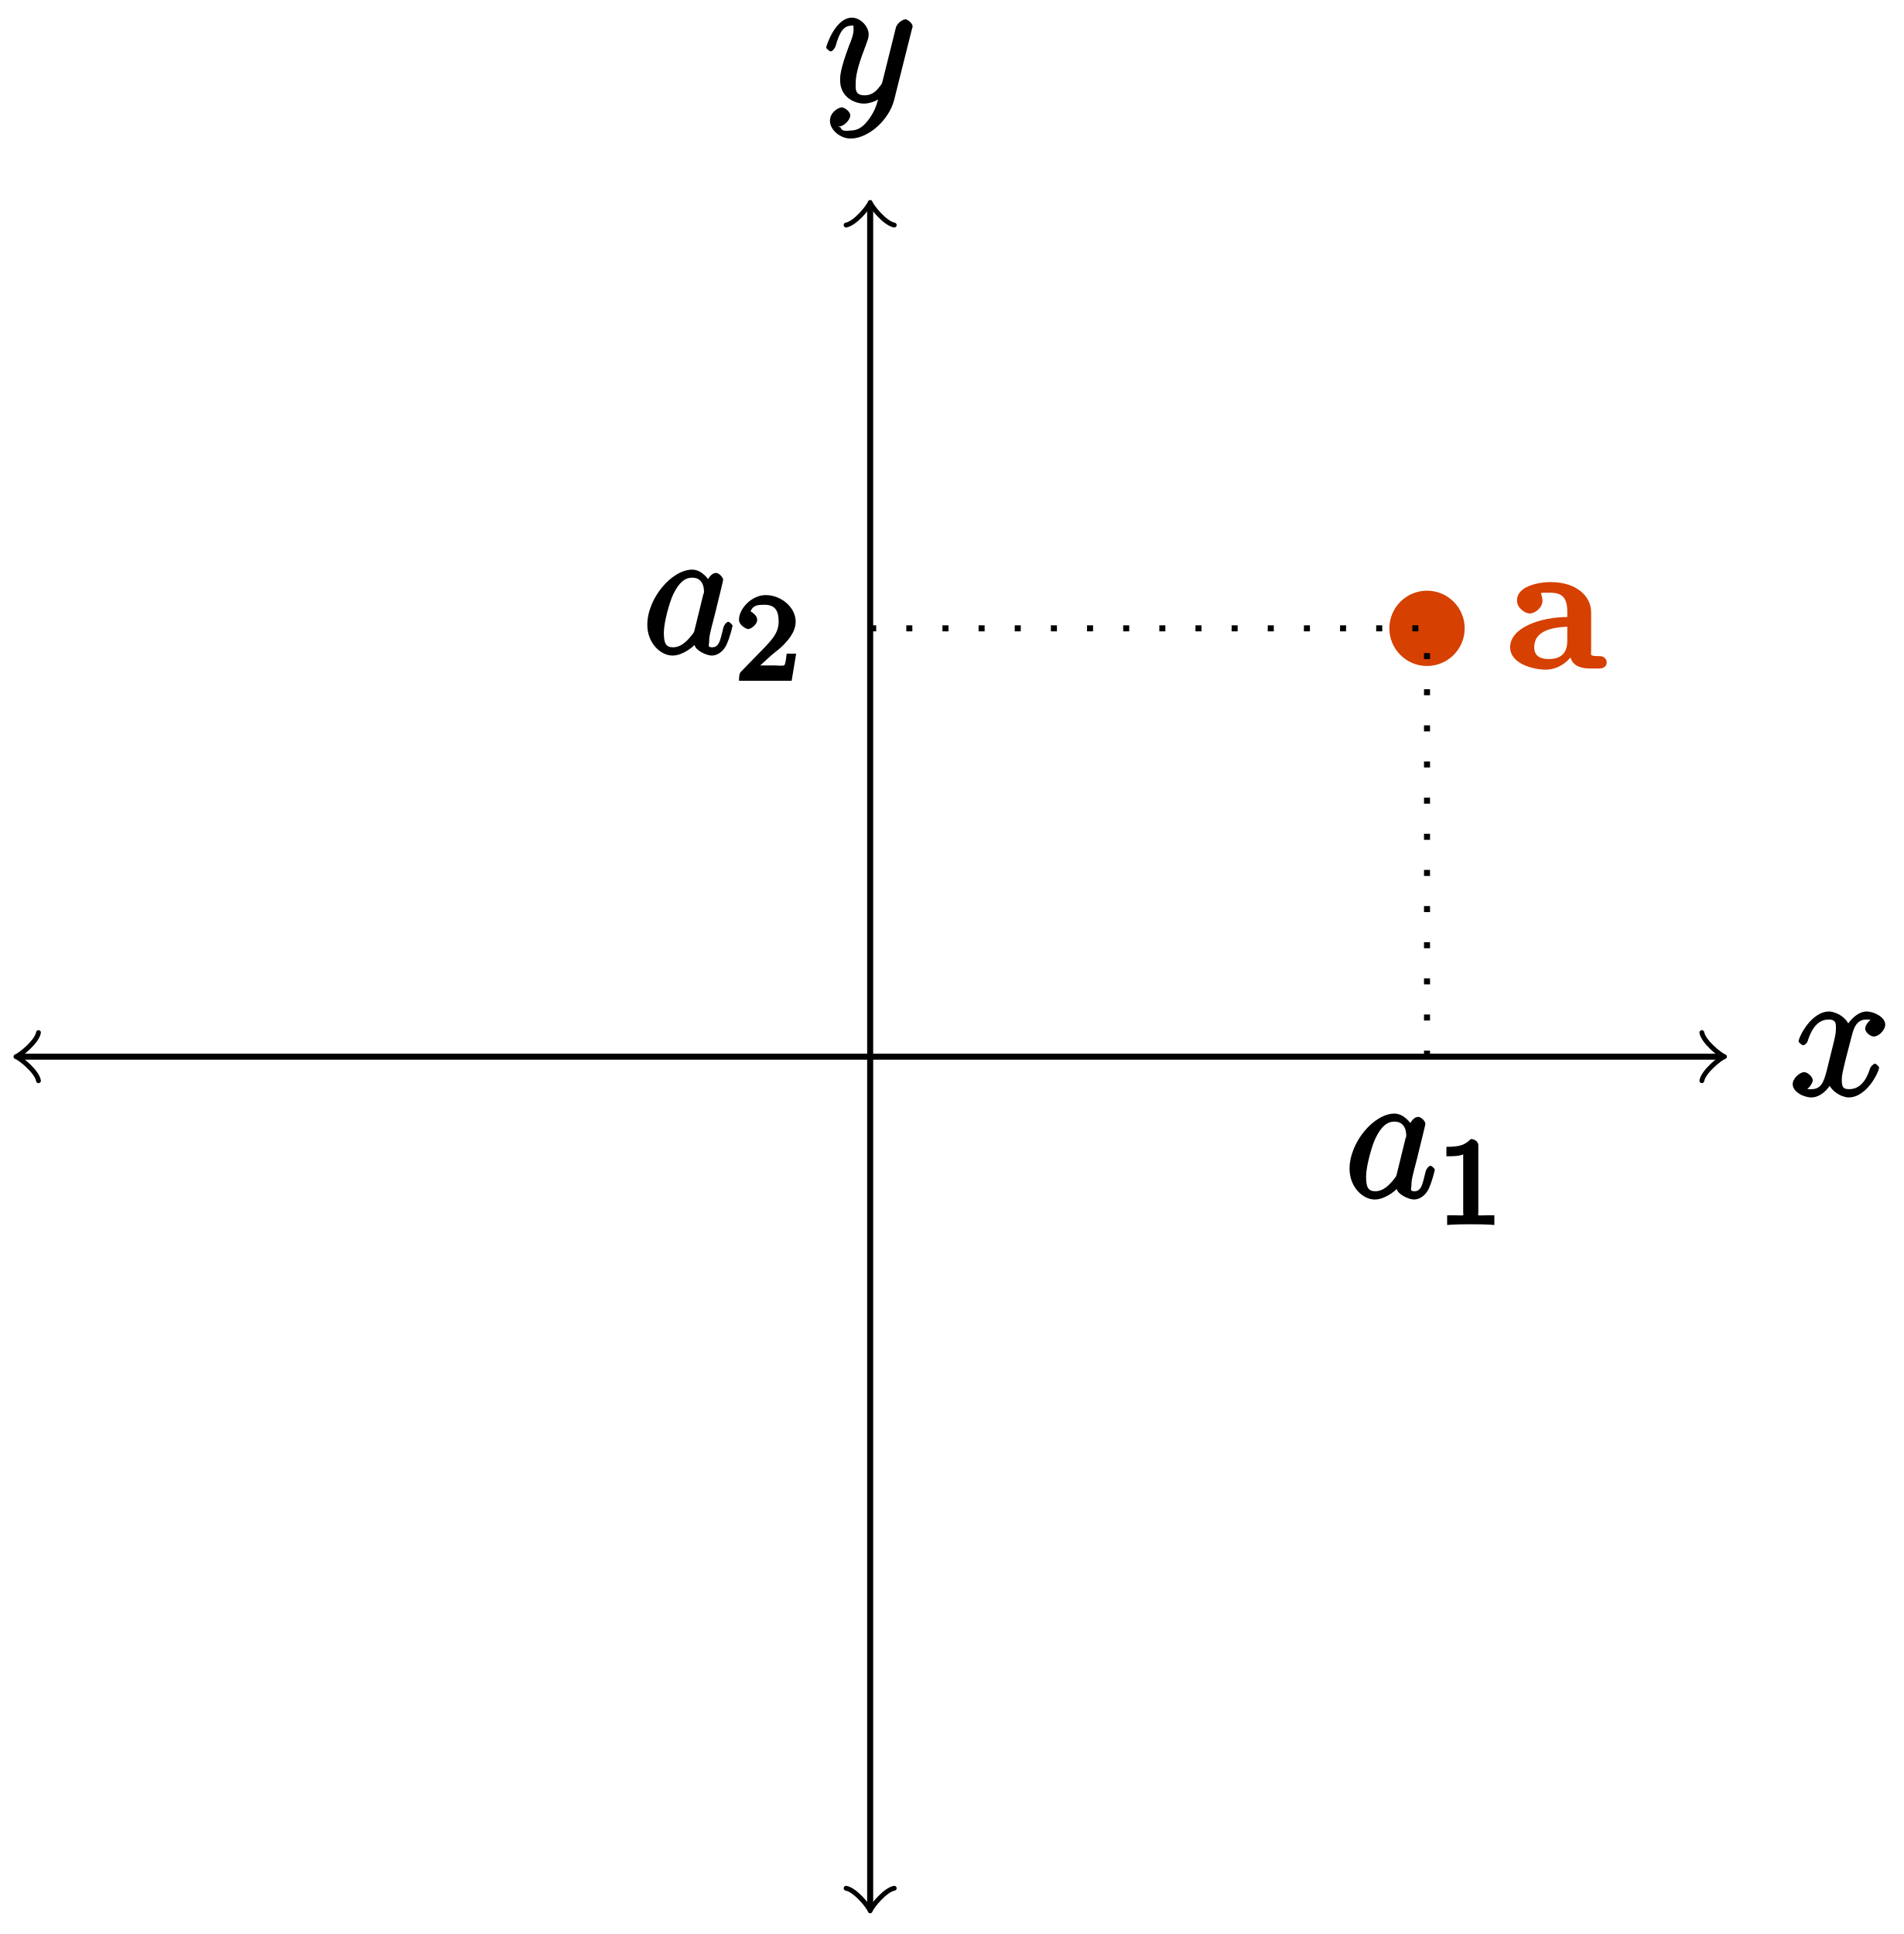
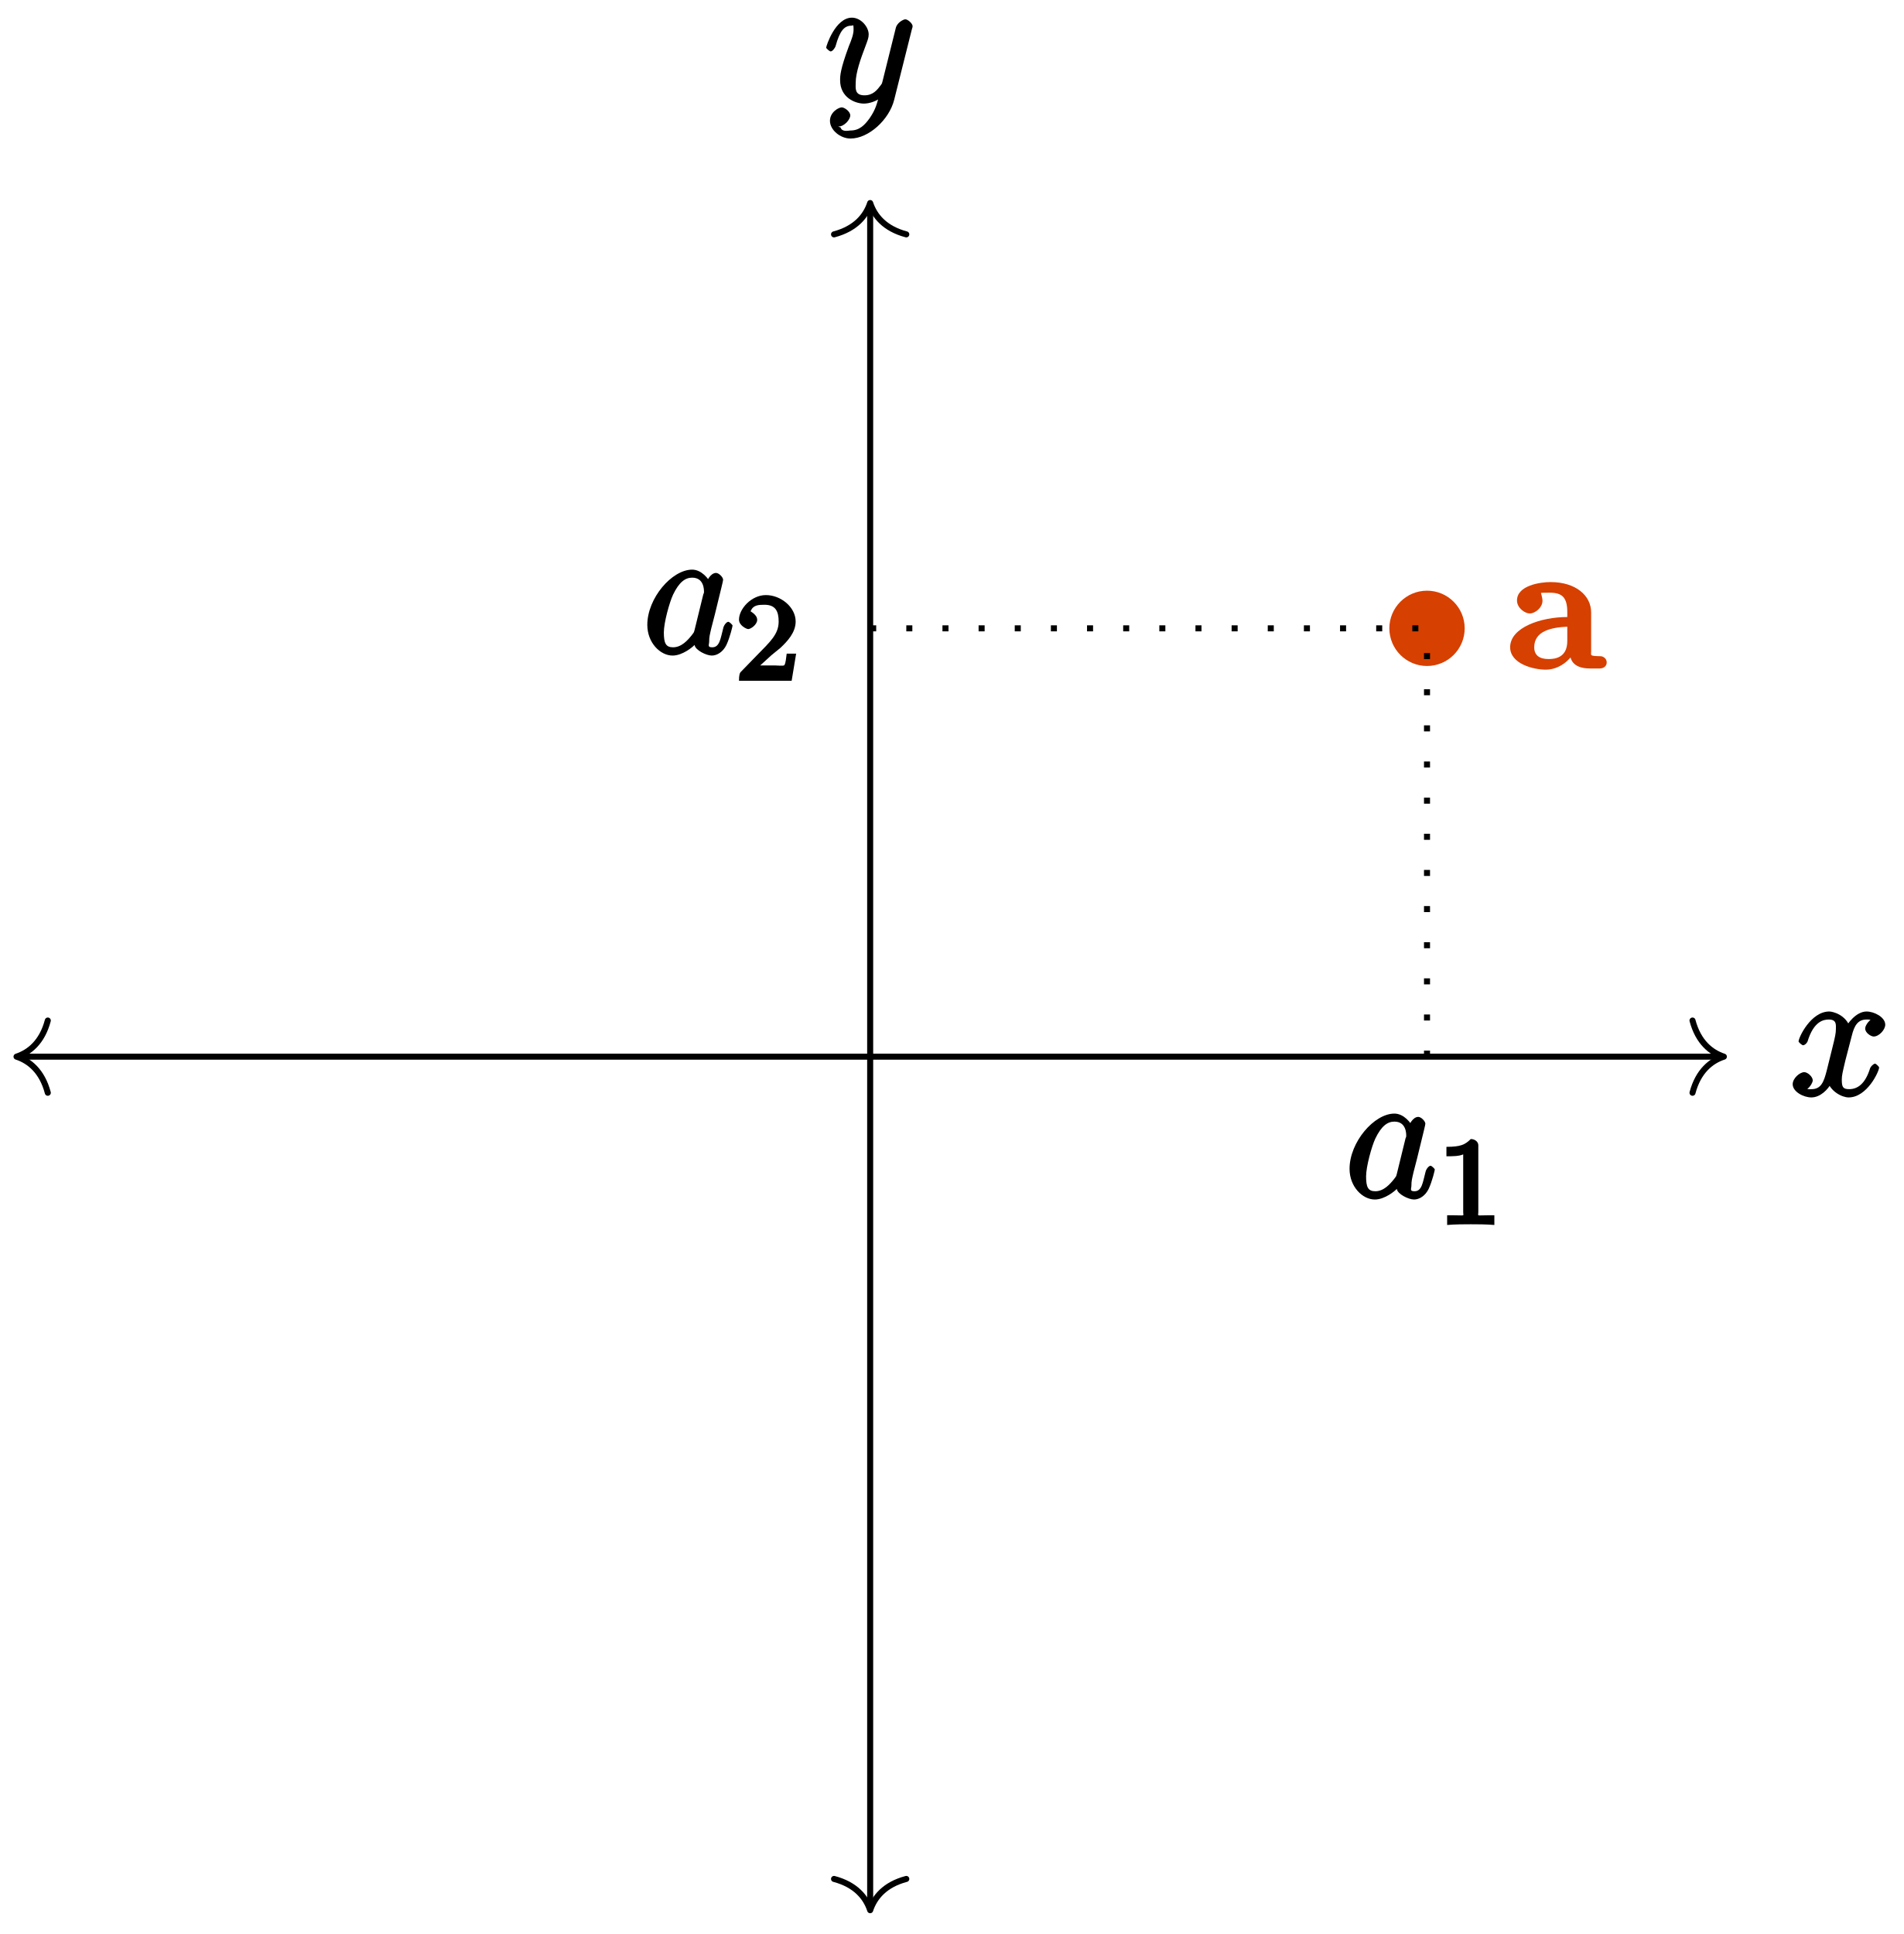
<svg xmlns="http://www.w3.org/2000/svg" xmlns:xlink="http://www.w3.org/1999/xlink" width="126pt" height="128pt" viewBox="0 0 126 128" version="1.1">
  <defs>
    <g>
      <symbol overflow="visible" id="glyph0-0">
        <path style="stroke:none;" d="" />
      </symbol>
      <symbol overflow="visible" id="glyph0-1">
        <path style="stroke:none;" d="M 5.672 -5.172 C 5.281 -5.109 4.969 -4.656 4.969 -4.438 C 4.969 -4.141 5.359 -3.906 5.531 -3.906 C 5.891 -3.906 6.297 -4.359 6.297 -4.688 C 6.297 -5.188 5.562 -5.562 5.062 -5.562 C 4.344 -5.562 3.766 -4.703 3.656 -4.469 L 3.984 -4.469 C 3.703 -5.359 2.812 -5.562 2.594 -5.562 C 1.375 -5.562 0.562 -3.844 0.562 -3.578 C 0.562 -3.531 0.781 -3.328 0.859 -3.328 C 0.953 -3.328 1.094 -3.438 1.156 -3.578 C 1.562 -4.922 2.219 -5.031 2.562 -5.031 C 3.094 -5.031 3.031 -4.672 3.031 -4.391 C 3.031 -4.125 2.969 -3.844 2.828 -3.281 L 2.422 -1.641 C 2.234 -0.922 2.062 -0.422 1.422 -0.422 C 1.359 -0.422 1.172 -0.375 0.922 -0.531 L 0.812 -0.281 C 1.25 -0.359 1.5 -0.859 1.5 -1 C 1.5 -1.25 1.156 -1.547 0.938 -1.547 C 0.641 -1.547 0.172 -1.141 0.172 -0.75 C 0.172 -0.25 0.891 0.125 1.406 0.125 C 1.984 0.125 2.5 -0.375 2.75 -0.859 L 2.469 -0.969 C 2.672 -0.266 3.438 0.125 3.875 0.125 C 5.094 0.125 5.891 -1.594 5.891 -1.859 C 5.891 -1.906 5.688 -2.109 5.625 -2.109 C 5.516 -2.109 5.328 -1.906 5.297 -1.812 C 4.969 -0.75 4.453 -0.422 3.906 -0.422 C 3.484 -0.422 3.422 -0.578 3.422 -1.062 C 3.422 -1.328 3.469 -1.516 3.656 -2.312 L 4.078 -3.938 C 4.25 -4.656 4.5 -5.031 5.062 -5.031 C 5.078 -5.031 5.297 -5.062 5.547 -4.906 Z M 5.672 -5.172 " />
      </symbol>
      <symbol overflow="visible" id="glyph0-2">
        <path style="stroke:none;" d="M 3.031 1.094 C 2.703 1.547 2.359 1.906 1.766 1.906 C 1.625 1.906 1.203 2.031 1.109 1.703 C 0.906 1.641 0.969 1.641 0.984 1.641 C 1.344 1.641 1.75 1.188 1.75 0.906 C 1.75 0.641 1.359 0.375 1.188 0.375 C 0.984 0.375 0.406 0.688 0.406 1.266 C 0.406 1.875 1.094 2.438 1.766 2.438 C 2.969 2.438 4.328 1.188 4.656 -0.125 L 5.828 -4.797 C 5.844 -4.859 5.875 -4.922 5.875 -5 C 5.875 -5.172 5.562 -5.453 5.391 -5.453 C 5.281 -5.453 4.859 -5.25 4.766 -4.891 L 3.891 -1.375 C 3.828 -1.156 3.875 -1.25 3.781 -1.109 C 3.531 -0.781 3.266 -0.422 2.688 -0.422 C 2.016 -0.422 2.109 -0.922 2.109 -1.25 C 2.109 -1.922 2.438 -2.844 2.766 -3.703 C 2.891 -4.047 2.969 -4.219 2.969 -4.453 C 2.969 -4.953 2.453 -5.562 1.859 -5.562 C 0.766 -5.562 0.156 -3.688 0.156 -3.578 C 0.156 -3.531 0.375 -3.328 0.453 -3.328 C 0.562 -3.328 0.734 -3.531 0.781 -3.688 C 1.062 -4.703 1.359 -5.031 1.828 -5.031 C 1.938 -5.031 1.969 -5.172 1.969 -4.781 C 1.969 -4.469 1.844 -4.125 1.656 -3.672 C 1.078 -2.109 1.078 -1.703 1.078 -1.422 C 1.078 -0.281 2.062 0.125 2.656 0.125 C 3 0.125 3.531 -0.031 3.844 -0.344 L 3.688 -0.516 C 3.516 0.141 3.438 0.5 3.031 1.094 Z M 3.031 1.094 " />
      </symbol>
      <symbol overflow="visible" id="glyph0-3">
        <path style="stroke:none;" d="M 3.438 -1.562 C 3.375 -1.359 3.422 -1.453 3.25 -1.219 C 2.984 -0.891 2.578 -0.422 2.016 -0.422 C 1.531 -0.422 1.406 -0.703 1.406 -1.406 C 1.406 -2.062 1.781 -3.406 2.016 -3.906 C 2.422 -4.75 2.828 -5.031 3.281 -5.031 C 4.078 -5.031 4.062 -4.203 4.062 -4.094 C 4.062 -4.094 4.078 -4.047 4.016 -3.922 Z M 4.516 -4.625 C 4.391 -4.938 3.906 -5.562 3.281 -5.562 C 1.938 -5.562 0.312 -3.672 0.312 -1.906 C 0.312 -0.719 1.172 0.125 1.984 0.125 C 2.641 0.125 3.312 -0.438 3.438 -0.578 C 3.484 -0.234 4.219 0.125 4.578 0.125 C 4.938 0.125 5.328 -0.125 5.547 -0.578 C 5.781 -1.078 5.953 -1.812 5.953 -1.859 C 5.953 -1.906 5.75 -2.109 5.672 -2.109 C 5.562 -2.109 5.391 -1.906 5.344 -1.719 C 5.156 -1.016 5.109 -0.422 4.609 -0.422 C 4.266 -0.422 4.406 -0.578 4.406 -0.812 C 4.406 -1.094 4.438 -1.219 4.547 -1.688 C 4.625 -1.984 4.688 -2.25 4.781 -2.594 C 5.219 -4.391 5.328 -4.812 5.328 -4.891 C 5.328 -5.062 5.047 -5.344 4.859 -5.344 C 4.484 -5.344 4.219 -4.766 4.203 -4.625 Z M 4.516 -4.625 " />
      </symbol>
      <symbol overflow="visible" id="glyph1-0">
        <path style="stroke:none;" d="" />
      </symbol>
      <symbol overflow="visible" id="glyph1-1">
        <path style="stroke:none;" d="M 2.688 -5.266 C 2.688 -5.469 2.484 -5.672 2.188 -5.672 C 1.812 -5.297 1.516 -5.156 0.578 -5.156 L 0.578 -4.531 C 0.984 -4.531 1.406 -4.531 1.688 -4.656 L 1.688 -0.844 C 1.688 -0.547 1.844 -0.625 1.094 -0.625 L 0.625 -0.625 L 0.625 0.016 C 1.141 -0.031 1.828 -0.031 2.188 -0.031 C 2.547 -0.031 3.234 -0.031 3.75 0.016 L 3.75 -0.625 L 3.281 -0.625 C 2.531 -0.625 2.688 -0.547 2.688 -0.844 Z M 2.688 -5.266 " />
      </symbol>
      <symbol overflow="visible" id="glyph1-2">
        <path style="stroke:none;" d="M 2.375 -1.688 C 2.5 -1.797 2.844 -2.062 2.969 -2.172 C 3.453 -2.625 3.984 -3.203 3.984 -3.922 C 3.984 -4.875 3 -5.672 2.016 -5.672 C 1.047 -5.672 0.234 -4.75 0.234 -4.047 C 0.234 -3.656 0.734 -3.422 0.844 -3.422 C 1.016 -3.422 1.438 -3.719 1.438 -4.031 C 1.438 -4.438 0.859 -4.625 1.016 -4.625 C 1.172 -5.016 1.531 -5.031 1.922 -5.031 C 2.656 -5.031 2.859 -4.594 2.859 -3.922 C 2.859 -3.094 2.328 -2.609 1.391 -1.656 L 0.375 -0.609 C 0.281 -0.531 0.234 -0.375 0.234 0 L 3.719 0 L 4.016 -1.797 L 3.391 -1.797 C 3.344 -1.453 3.328 -1.172 3.234 -1.031 C 3.188 -0.969 2.719 -1.016 2.594 -1.016 L 1.172 -1.016 L 1.297 -0.703 Z M 2.375 -1.688 " />
      </symbol>
      <symbol overflow="visible" id="glyph2-0">
        <path style="stroke:none;" d="" />
      </symbol>
      <symbol overflow="visible" id="glyph2-1">
        <path style="stroke:none;" d="M 5.625 -3.719 C 5.625 -4.812 4.625 -5.719 2.938 -5.719 C 2.266 -5.719 0.719 -5.5 0.719 -4.5 C 0.719 -4 1.25 -3.641 1.562 -3.641 C 1.922 -3.641 2.406 -4.031 2.406 -4.484 C 2.406 -4.703 2.281 -5.031 2.312 -5 C 2.375 -5.016 2.672 -5.016 2.891 -5.016 C 3.703 -5.016 4.047 -4.703 4.047 -3.734 L 4.047 -3.406 C 2.312 -3.406 0.266 -2.719 0.266 -1.406 C 0.266 -0.312 1.797 0.078 2.625 0.078 C 3.531 0.078 4.25 -0.578 4.5 -1.094 L 4.219 -1.094 C 4.219 -0.656 4.359 0 5.562 0 L 6.188 0 C 6.438 0 6.656 -0.141 6.656 -0.406 C 6.656 -0.656 6.422 -0.812 6.25 -0.812 C 5.5 -0.828 5.625 -0.859 5.625 -1.141 Z M 4.047 -1.812 C 4.047 -0.688 3.188 -0.625 2.812 -0.625 C 2.219 -0.625 1.859 -0.859 1.859 -1.406 C 1.859 -2.5 3.031 -2.719 4.047 -2.766 Z M 4.047 -1.812 " />
      </symbol>
    </g>
  </defs>
  <g id="surface1">
-     <path style="fill:none;stroke-width:0.399;stroke-linecap:butt;stroke-linejoin:miter;stroke:rgb(0%,0%,0%);stroke-opacity:1;stroke-miterlimit:10;" d="M -56.235 -0.001 L 56.237 -0.001 " transform="matrix(1,0,0,-1,57.587,69.933)" />
-     <path style="fill:none;stroke-width:0.319;stroke-linecap:round;stroke-linejoin:round;stroke:rgb(0%,0%,0%);stroke-opacity:1;stroke-miterlimit:10;" d="M -1.195 1.594 C -1.098 0.997 0 0.098 0.297 0.001 C 0 -0.101 -1.098 -0.996 -1.195 -1.593 " transform="matrix(-1,0,0,1,1.35166,69.933)" />
-     <path style="fill:none;stroke-width:0.319;stroke-linecap:round;stroke-linejoin:round;stroke:rgb(0%,0%,0%);stroke-opacity:1;stroke-miterlimit:10;" d="M -1.197 1.593 C -1.096 0.996 0.002 0.101 0.299 -0.001 C 0.002 -0.098 -1.096 -0.997 -1.197 -1.594 " transform="matrix(1,0,0,-1,113.8223,69.933)" />
+     <path style="fill:none;stroke-width:0.399;stroke-linecap:butt;stroke-linejoin:miter;stroke:rgb(0%,0%,0%);stroke-opacity:1;stroke-miterlimit:10;" d="M -56.294 -0.001 L 56.296 -0.001 " transform="matrix(1,0,0,-1,57.587,69.933)" />
+     <path style="fill:none;stroke-width:0.399;stroke-linecap:round;stroke-linejoin:round;stroke:rgb(0%,0%,0%);stroke-opacity:1;stroke-miterlimit:10;" d="M -2.071 2.391 C -1.693 0.958 -0.849 0.278 -0.001 0.001 C -0.849 -0.281 -1.693 -0.956 -2.071 -2.39 " transform="matrix(-1,0,0,1,1.09265,69.933)" />
+     <path style="fill:none;stroke-width:0.399;stroke-linecap:round;stroke-linejoin:round;stroke:rgb(0%,0%,0%);stroke-opacity:1;stroke-miterlimit:10;" d="M -2.074 2.39 C -1.695 0.956 -0.851 0.281 0.001 -0.001 C -0.851 -0.278 -1.695 -0.958 -2.074 -2.391 " transform="matrix(1,0,0,-1,114.0814,69.933)" />
    <g style="fill:rgb(0%,0%,0%);fill-opacity:1;">
      <use xlink:href="#glyph0-1" x="118.465" y="72.507" />
    </g>
-     <path style="fill:none;stroke-width:0.399;stroke-linecap:butt;stroke-linejoin:miter;stroke:rgb(0%,0%,0%);stroke-opacity:1;stroke-miterlimit:10;" d="M -0.001 -56.235 L -0.001 56.234 " transform="matrix(1,0,0,-1,57.587,69.933)" />
-     <path style="fill:none;stroke-width:0.319;stroke-linecap:round;stroke-linejoin:round;stroke:rgb(0%,0%,0%);stroke-opacity:1;stroke-miterlimit:10;" d="M -1.196 1.593 C -1.094 0.995 -0 0.101 0.3 -0.001 C -0 -0.099 -1.094 -0.997 -1.196 -1.595 " transform="matrix(0,1,1,0,57.587,126.1683)" />
-     <path style="fill:none;stroke-width:0.319;stroke-linecap:round;stroke-linejoin:round;stroke:rgb(0%,0%,0%);stroke-opacity:1;stroke-miterlimit:10;" d="M -1.197 1.595 C -1.095 0.997 -0.002 0.099 0.299 0.001 C -0.002 -0.101 -1.095 -0.995 -1.197 -1.593 " transform="matrix(0,-1,-1,0,57.587,13.69766)" />
+     <path style="fill:none;stroke-width:0.399;stroke-linecap:butt;stroke-linejoin:miter;stroke:rgb(0%,0%,0%);stroke-opacity:1;stroke-miterlimit:10;" d="M -0.001 -56.294 L -0.001 56.296 " transform="matrix(1,0,0,-1,57.587,69.933)" />
+     <path style="fill:none;stroke-width:0.399;stroke-linecap:round;stroke-linejoin:round;stroke:rgb(0%,0%,0%);stroke-opacity:1;stroke-miterlimit:10;" d="M -2.072 2.39 C -1.693 0.956 -0.849 0.28 -0.002 -0.001 C -0.849 -0.278 -1.693 -0.958 -2.072 -2.392 " transform="matrix(0,1,1,0,57.587,126.4274)" />
+     <path style="fill:none;stroke-width:0.399;stroke-linecap:round;stroke-linejoin:round;stroke:rgb(0%,0%,0%);stroke-opacity:1;stroke-miterlimit:10;" d="M -2.073 2.392 C -1.694 0.958 -0.85 0.278 0.001 0.001 C -0.85 -0.28 -1.694 -0.956 -2.073 -2.39 " transform="matrix(0,-1,-1,0,57.587,13.43865)" />
    <g style="fill:rgb(0%,0%,0%);fill-opacity:1;">
      <use xlink:href="#glyph0-2" x="54.519" y="6.731" />
    </g>
    <path style=" stroke:none;fill-rule:nonzero;fill:rgb(83.922%,25.098%,0%);fill-opacity:1;" d="M 96.93 41.586 C 96.93 40.211 95.812 39.094 94.438 39.094 C 93.062 39.094 91.945 40.211 91.945 41.586 C 91.945 42.961 93.062 44.078 94.438 44.078 C 95.812 44.078 96.93 42.961 96.93 41.586 Z M 96.93 41.586 " />
    <path style="fill:none;stroke-width:0.399;stroke-linecap:butt;stroke-linejoin:miter;stroke:rgb(0%,0%,0%);stroke-opacity:1;stroke-dasharray:0.399,1.993;stroke-miterlimit:10;" d="M 36.85 -0.001 L 36.85 28.347 " transform="matrix(1,0,0,-1,57.587,69.933)" />
    <g style="fill:rgb(0%,0%,0%);fill-opacity:1;">
      <use xlink:href="#glyph0-3" x="88.999" y="79.264" />
    </g>
    <g style="fill:rgb(0%,0%,0%);fill-opacity:1;">
      <use xlink:href="#glyph1-1" x="95.144" y="81.058" />
    </g>
    <path style="fill:none;stroke-width:0.399;stroke-linecap:butt;stroke-linejoin:miter;stroke:rgb(0%,0%,0%);stroke-opacity:1;stroke-dasharray:0.399,1.993;stroke-miterlimit:10;" d="M -0.001 28.347 L 36.85 28.347 " transform="matrix(1,0,0,-1,57.587,69.933)" />
    <g style="fill:rgb(0%,0%,0%);fill-opacity:1;">
      <use xlink:href="#glyph0-3" x="42.526" y="43.263" />
    </g>
    <g style="fill:rgb(0%,0%,0%);fill-opacity:1;">
      <use xlink:href="#glyph1-2" x="48.671" y="45.057" />
    </g>
-     <g style="fill:rgb(83.922%,25.098%,0%);fill-opacity:1;">
+     <g style="fill:rgb(83.899%,25.099%,0%);fill-opacity:1;">
      <use xlink:href="#glyph2-1" x="99.673" y="44.243" />
    </g>
  </g>
</svg>
